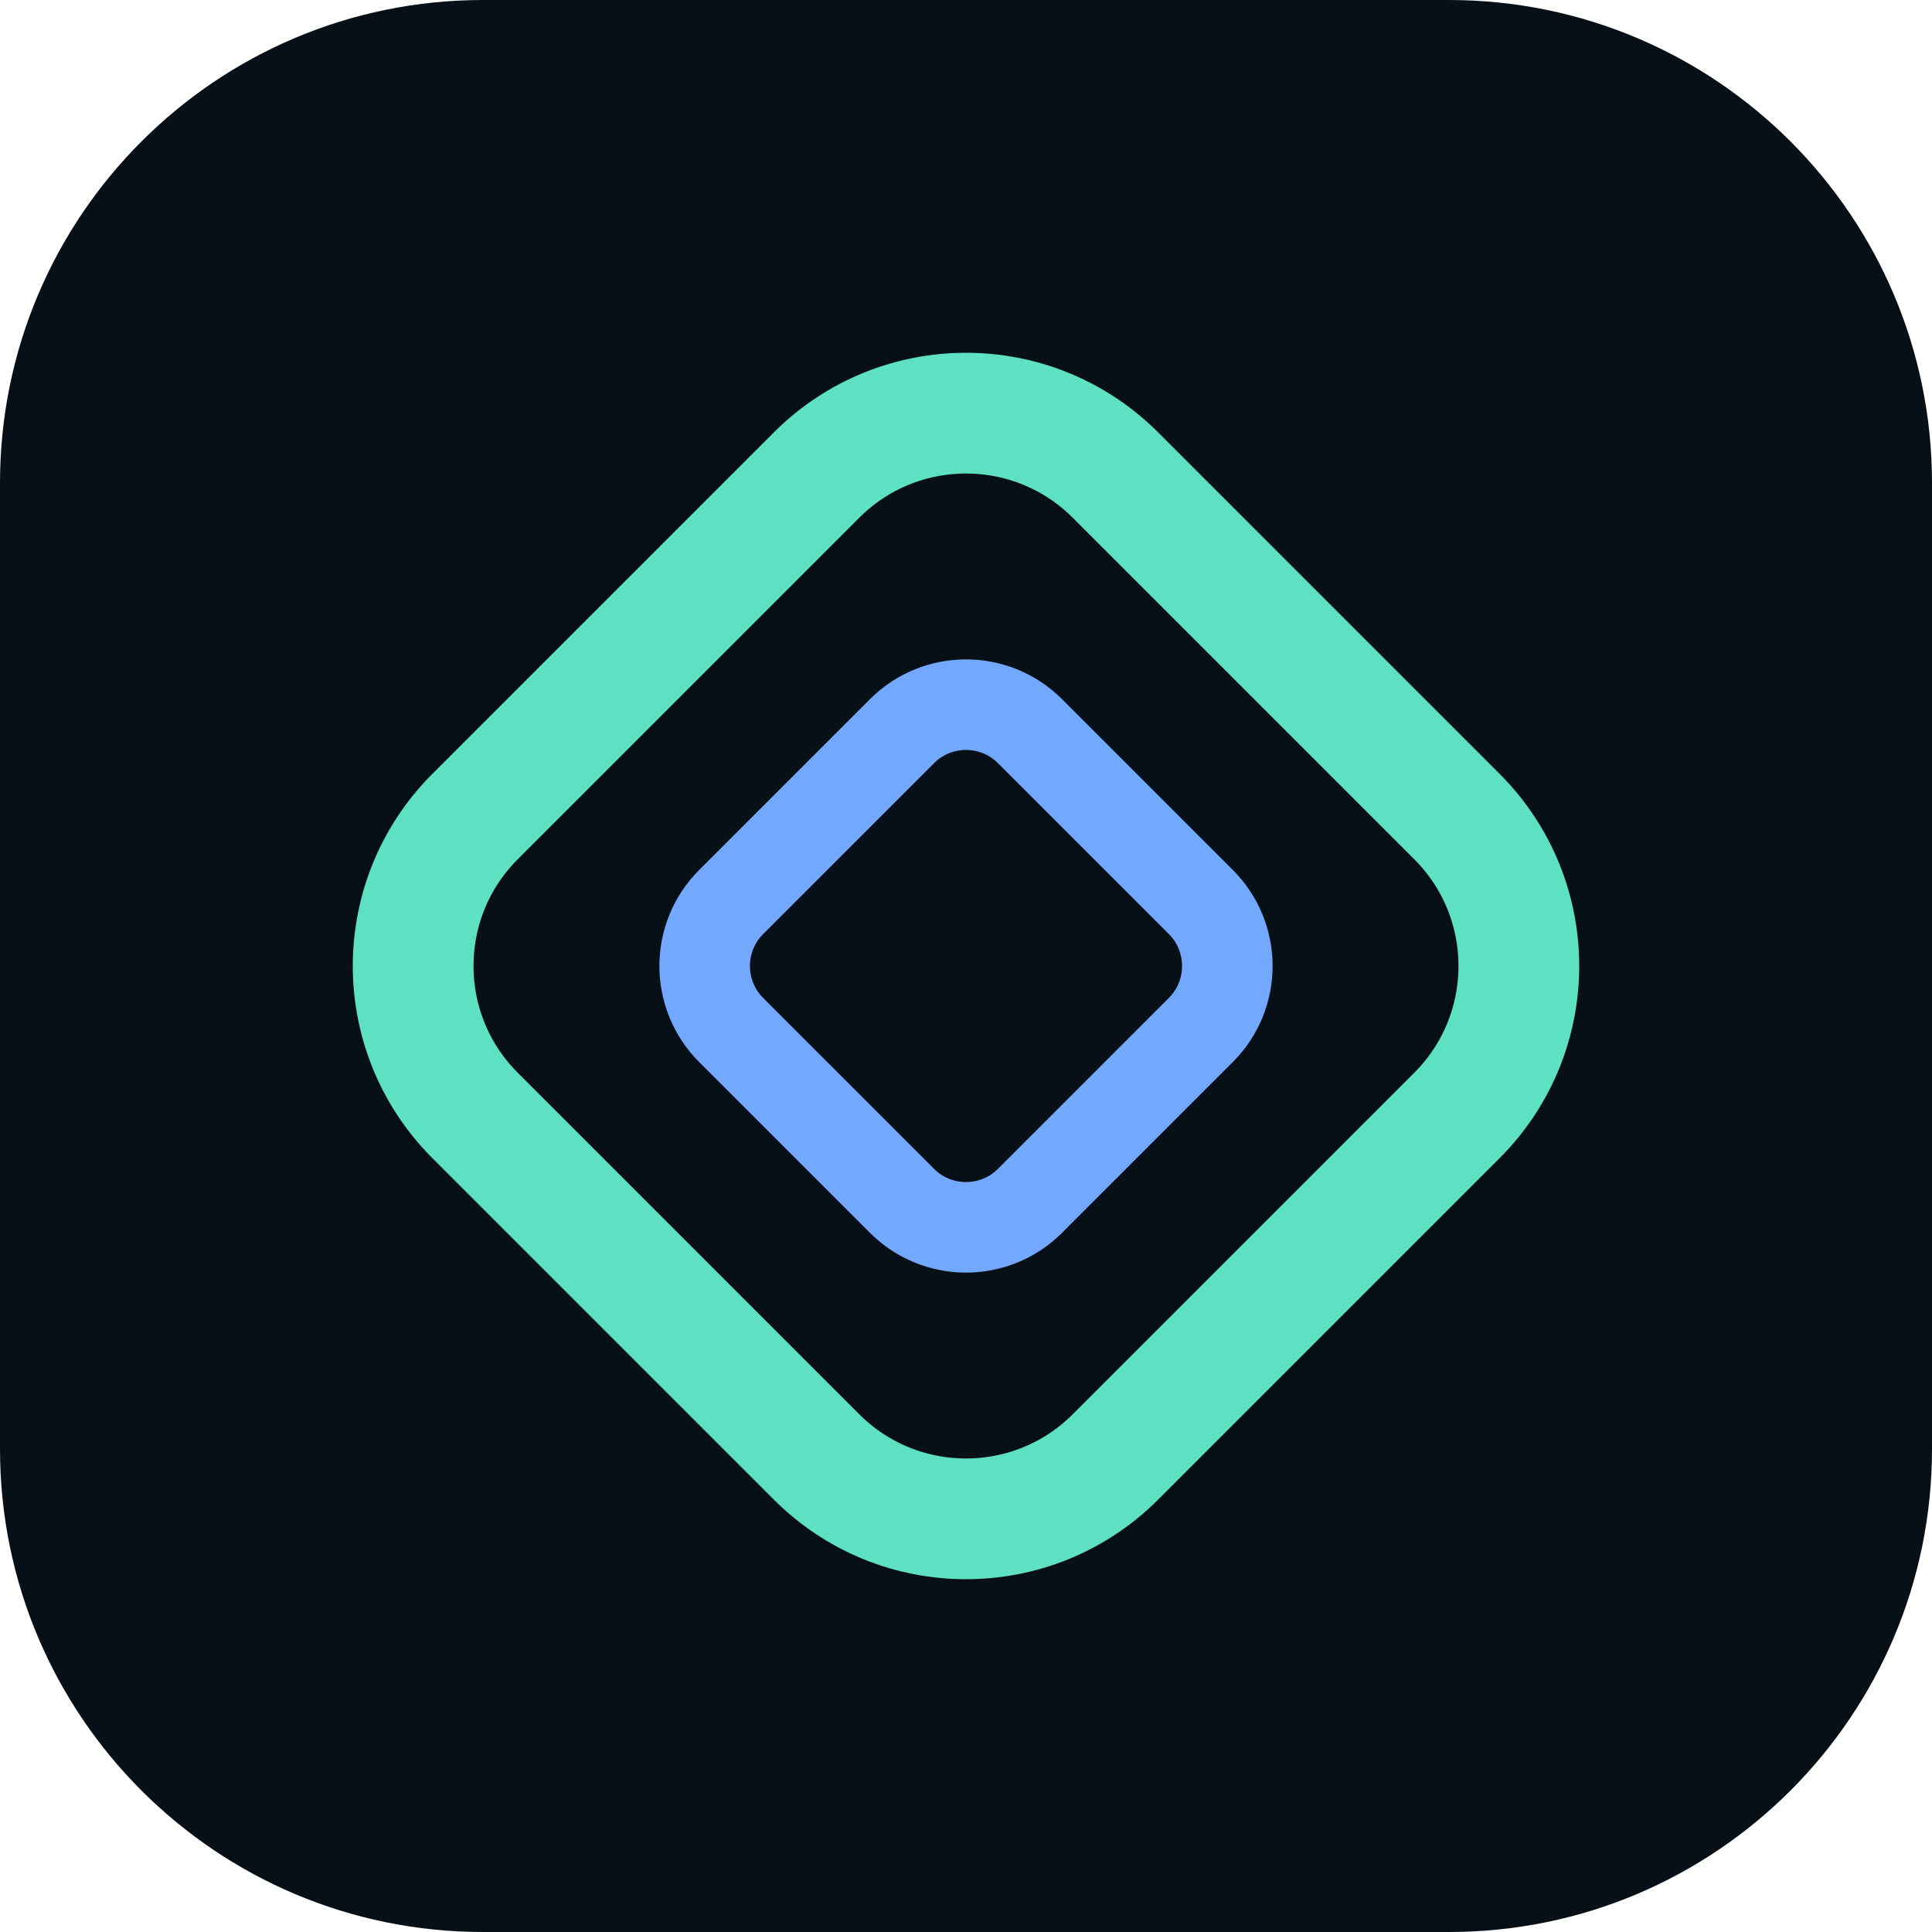
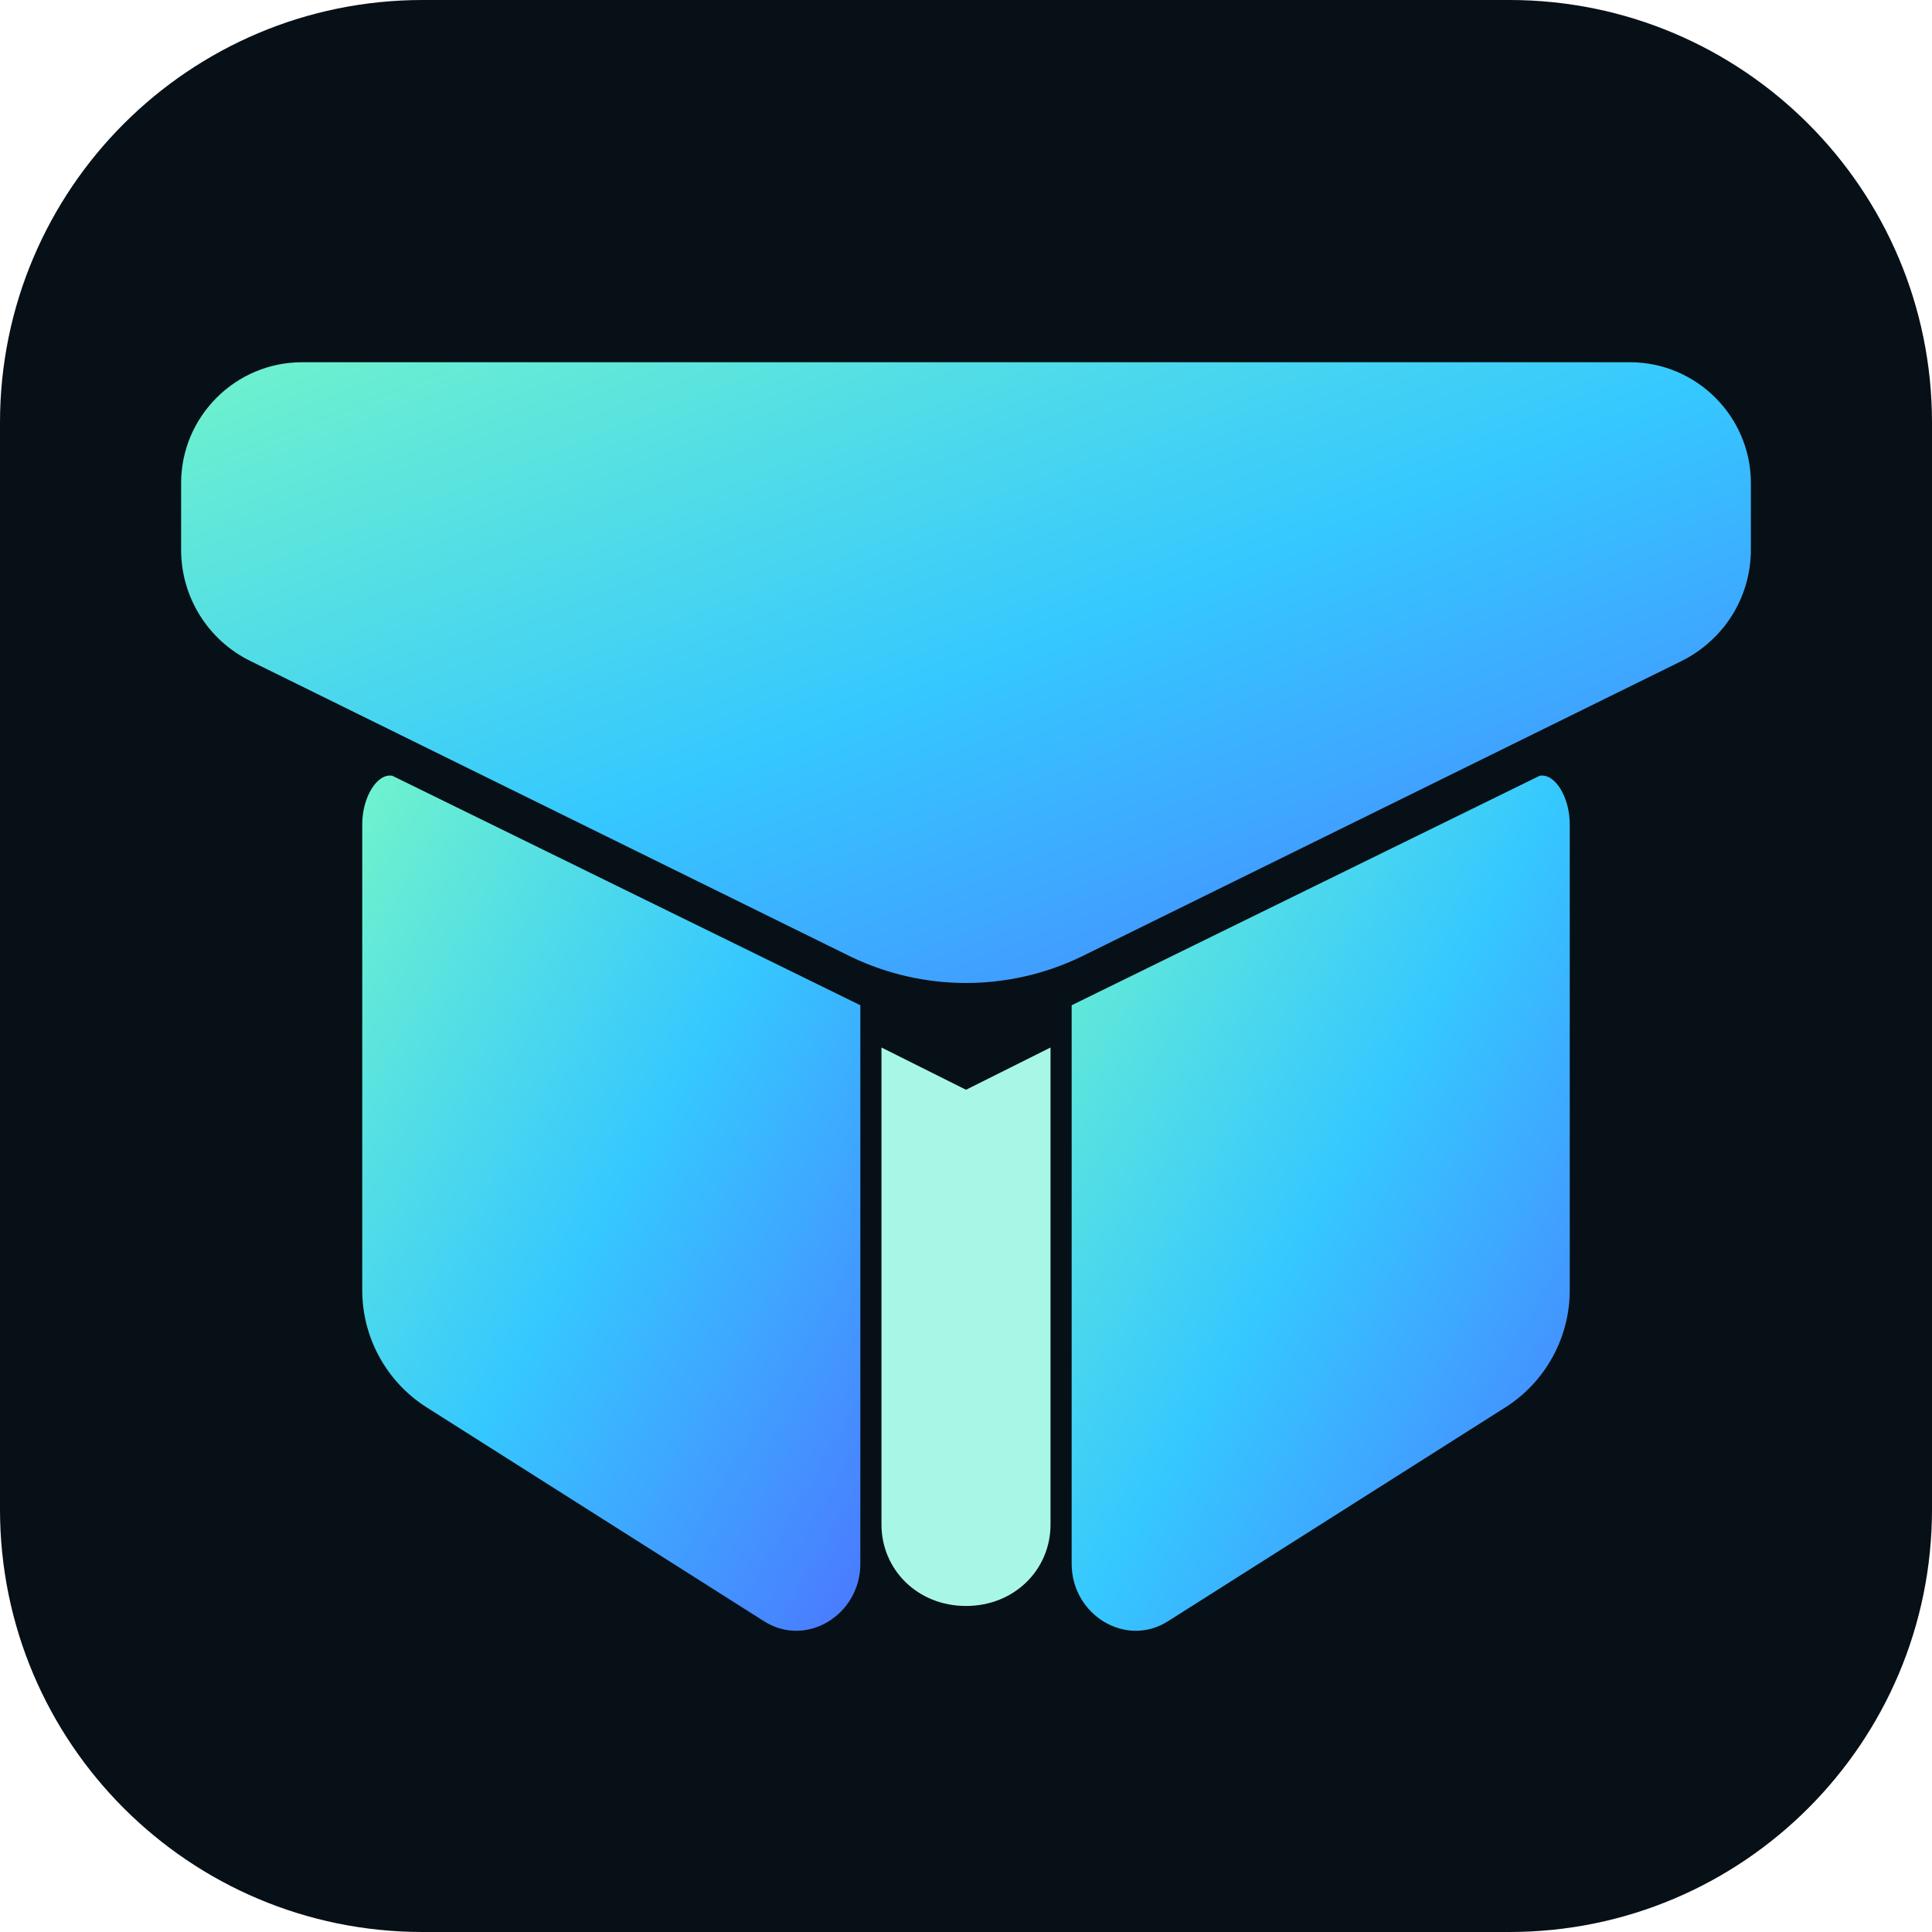
<svg xmlns="http://www.w3.org/2000/svg" viewBox="0 0 64 64">
-   <rect width="64" height="64" rx="16" fill="#071017" />
-   <rect x="17" y="17" width="30" height="30" rx="7" transform="rotate(45 32 32)" fill="none" stroke="#5ee0c2" stroke-width="4" />
-   <rect x="25" y="25" width="14" height="14" rx="3" transform="rotate(45 32 32)" fill="none" stroke="#73a8ff" stroke-width="3" />
+   <defs>
+     <linearGradient id="g" x1="0" y1="0" x2="1" y2="1">
+       <stop offset="0" stop-color="#70F3CC" />
+       <stop offset="0.5" stop-color="#35C8FF" />
+       <stop offset="1" stop-color="#4B78FF" />
+     </linearGradient>
+   </defs>
+   <rect width="64" height="64" rx="14" fill="#071017" />
+   <path d="M10 12h44c2.2 0 4 1.8 4 4v2.2c0 1.6-.9 3-2.3 3.7L35.8 31.7a8.8 8.8 0 0 1-7.6 0L8.3 21.9A4.1 4.1 0 0 1 6 18.2V16c0-2.2 1.8-4 4-4Z" fill="url(#g)" />
+   <path d="M13 25.7 28.5 33.3v18.5c0 1.7-1.8 2.8-3.2 1.9L14.1 46.6A4.6 4.6 0 0 1 12 42.7V27.3c0-.9.5-1.7 1-1.6Z" fill="url(#g)" />
+   <path d="m51 25.7-15.5 7.6v18.5c0 1.7 1.8 2.8 3.2 1.9l11.2-7.1a4.6 4.6 0 0 0 2.1-3.9V27.3c0-.9-.5-1.7-1-1.6Z" fill="url(#g)" />
+   <path d="M29.2 34.7 32 36.1l2.8-1.4v15.8c0 1.5-1.2 2.7-2.8 2.7s-2.8-1.2-2.8-2.7V34.7Z" fill="#A8F7E4" />
</svg>
